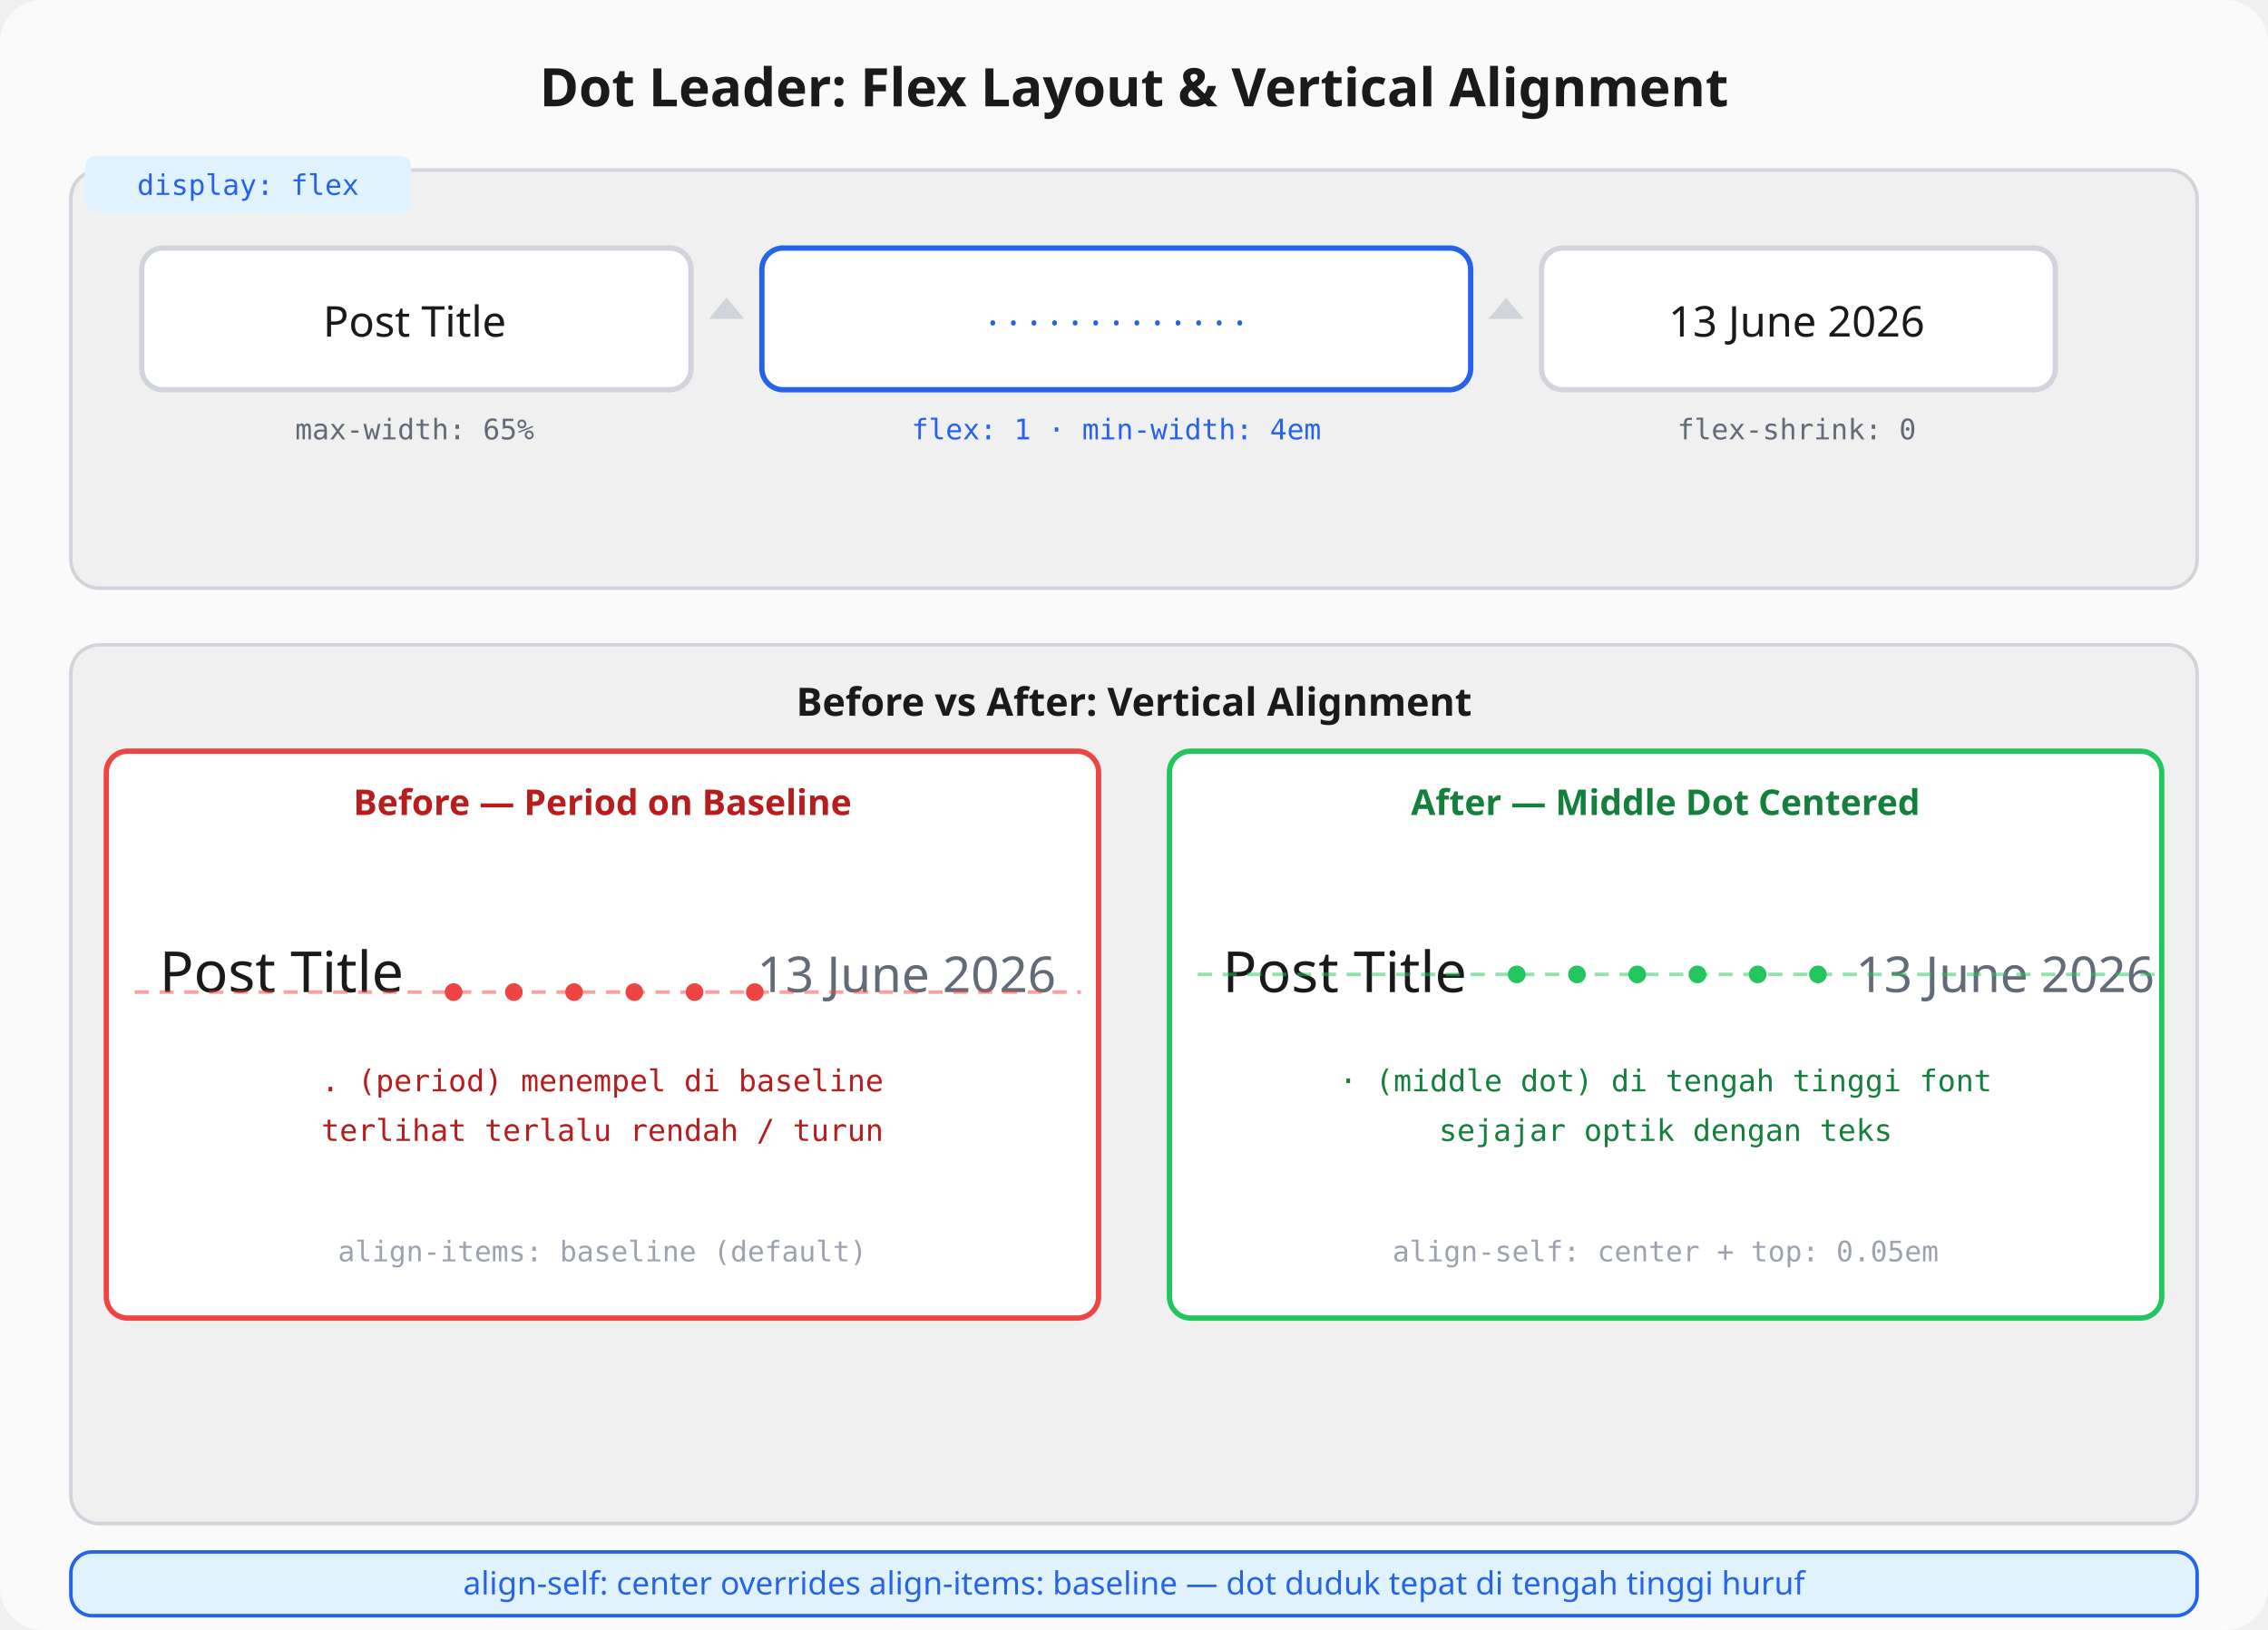
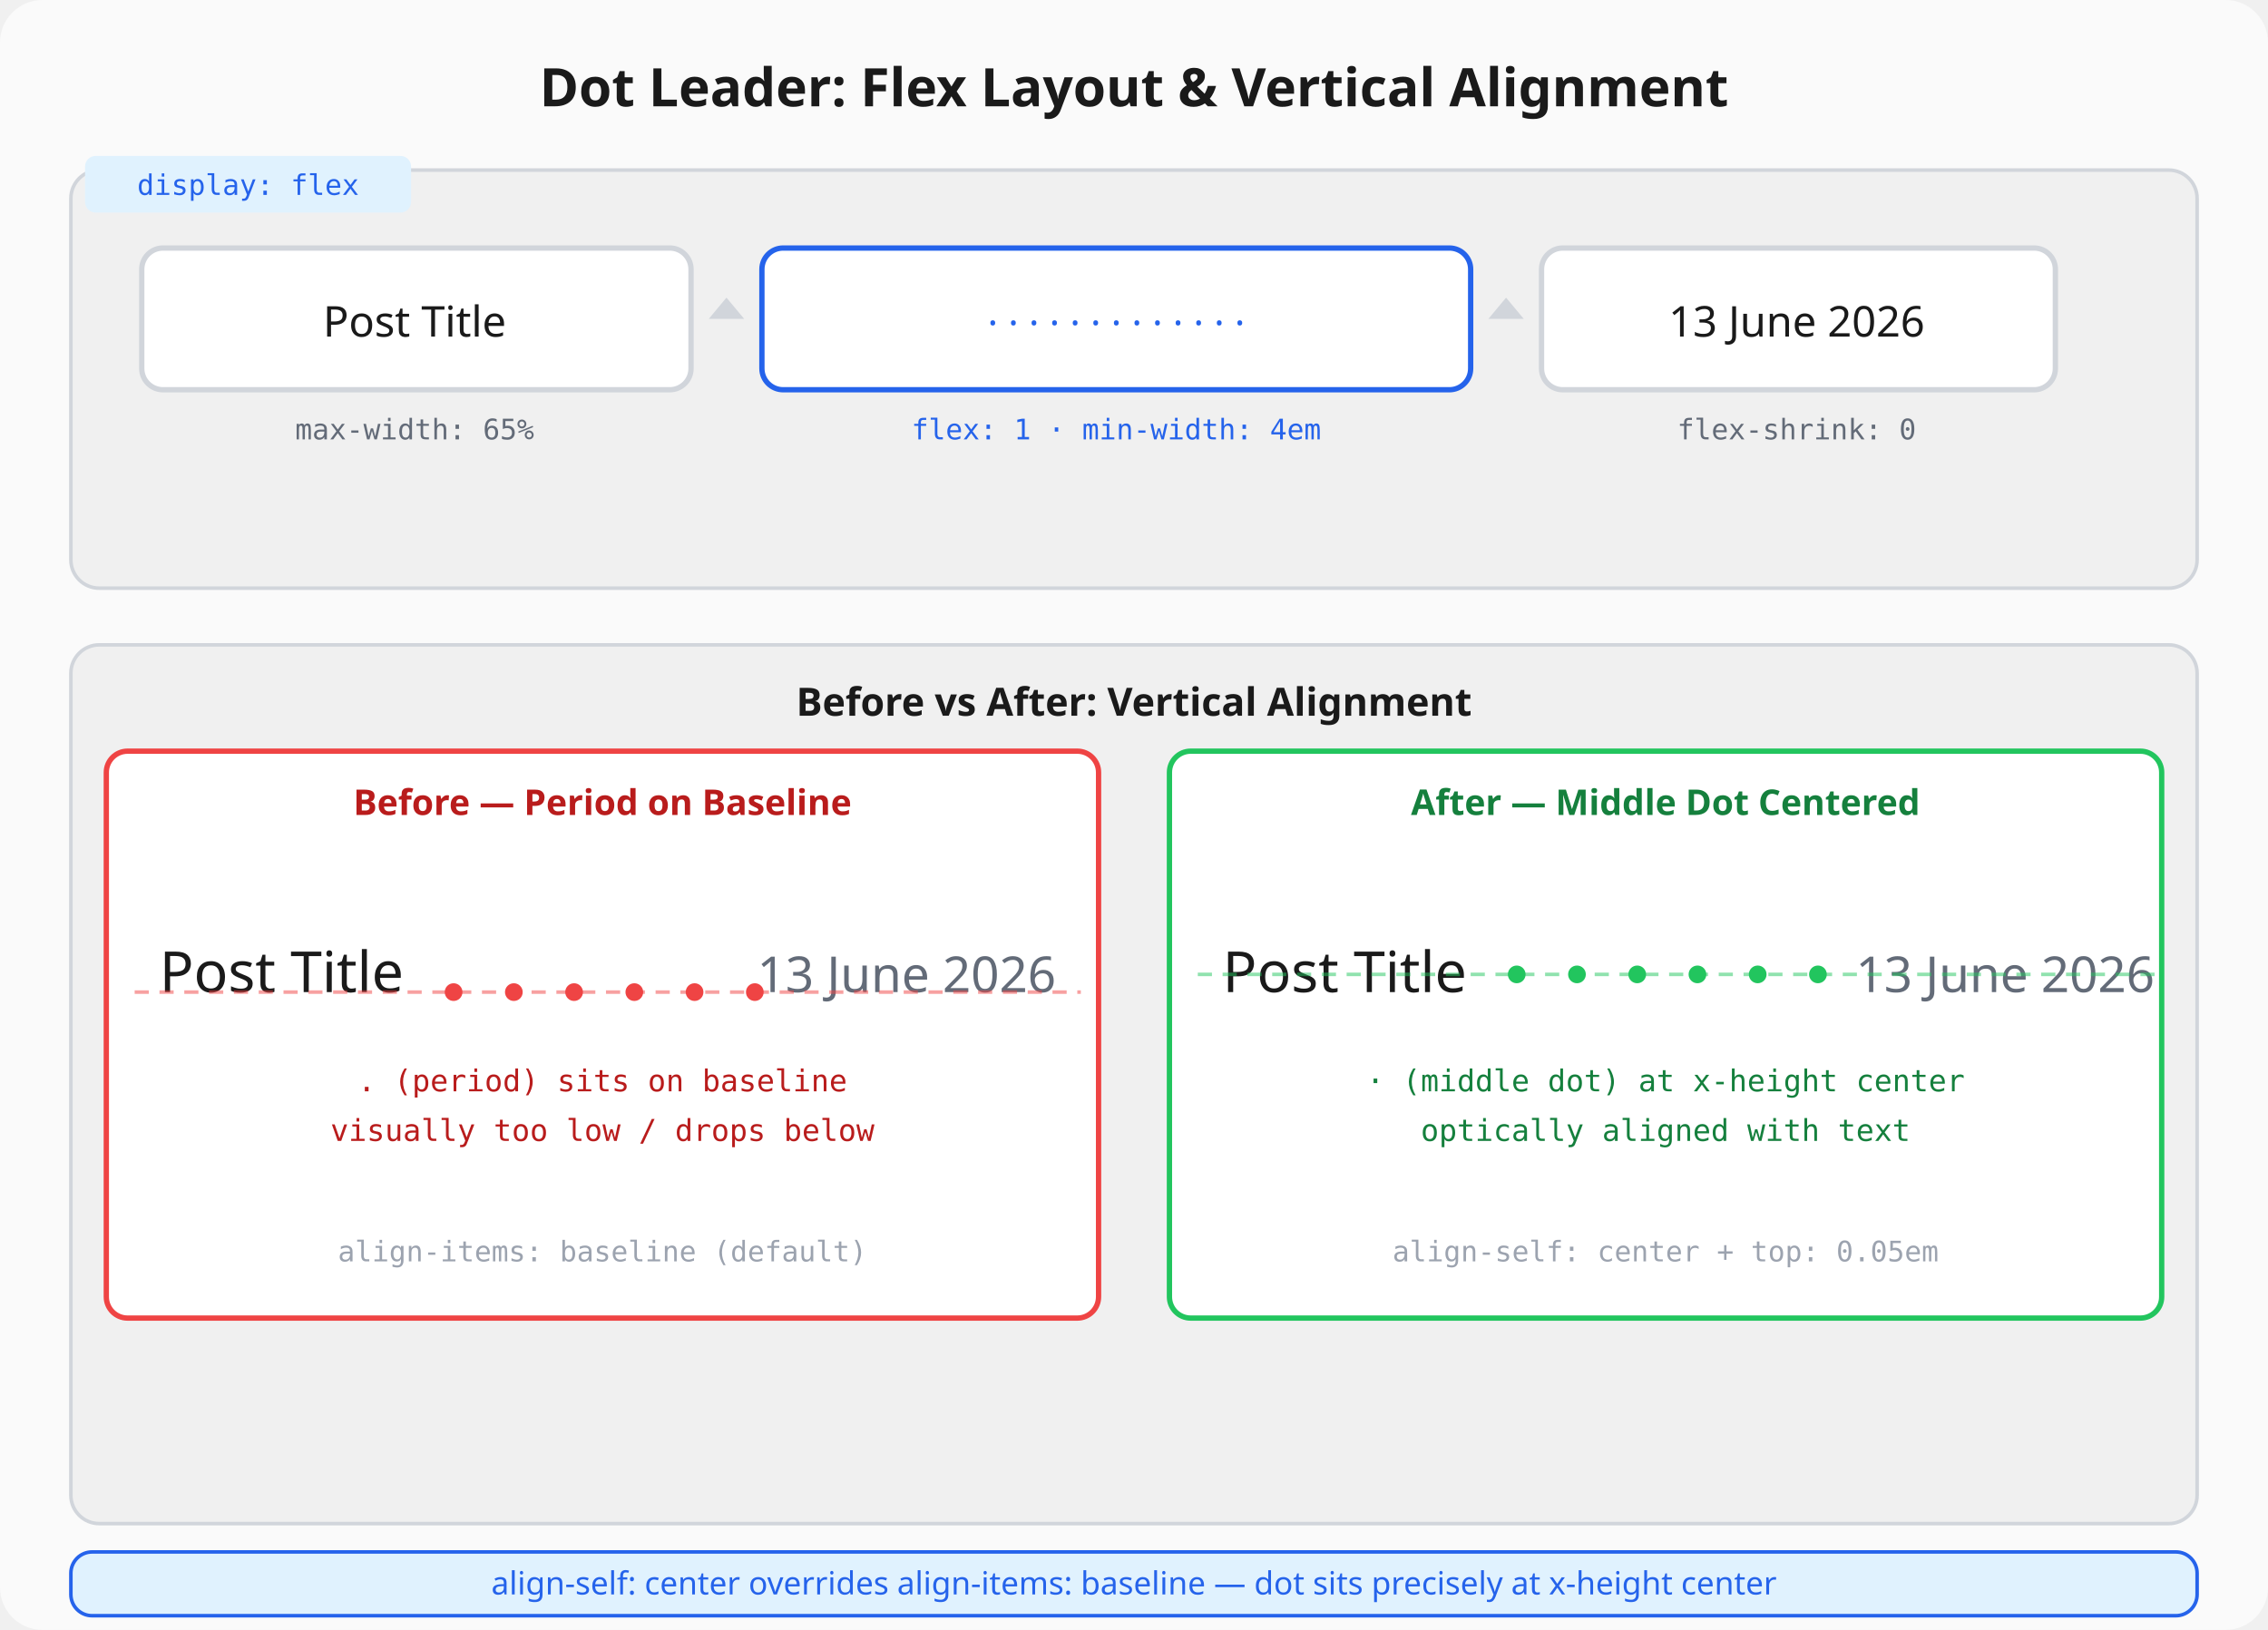
<svg xmlns="http://www.w3.org/2000/svg" viewBox="0 0 640 460" width="640" height="460">
  <rect width="640" height="460" fill="#fafafa" rx="12" />
  <text x="320" y="30" text-anchor="middle" font-family="system-ui,sans-serif" font-size="15" font-weight="700" fill="#1a1a1a">Dot Leader: Flex Layout &amp; Vertical Alignment</text>
  <rect x="20" y="48" width="600" height="118" fill="#f0f0f0" stroke="#d1d5db" stroke-width="1" rx="8" />
  <rect x="24" y="44" width="92" height="16" fill="#e0f2fe" rx="3" />
  <text x="70" y="55" text-anchor="middle" font-family="ui-monospace,monospace" font-size="8" fill="#2563eb">display: flex</text>
  <rect x="40" y="70" width="155" height="40" fill="#fff" stroke="#d1d5db" stroke-width="1.5" rx="6" />
  <text x="117" y="95" text-anchor="middle" font-family="system-ui,sans-serif" font-size="12" fill="#1a1a1a">Post Title</text>
  <text x="117" y="124" text-anchor="middle" font-family="ui-monospace,monospace" font-size="8" fill="#636b78">max-width: 65%</text>
  <polygon points="200,90 210,90 205,84" fill="#d1d5db" />
  <rect x="215" y="70" width="200" height="40" fill="#fff" stroke="#2563eb" stroke-width="1.5" rx="6" />
  <text x="315" y="95" text-anchor="middle" font-family="system-ui,sans-serif" font-size="11" fill="#2563eb">· · · · · · · · · · · · ·</text>
  <text x="315" y="124" text-anchor="middle" font-family="ui-monospace,monospace" font-size="8" fill="#2563eb">flex: 1  ·  min-width: 4em</text>
  <polygon points="420,90 430,90 425,84" fill="#d1d5db" />
  <rect x="435" y="70" width="145" height="40" fill="#fff" stroke="#d1d5db" stroke-width="1.5" rx="6" />
  <text x="507" y="95" text-anchor="middle" font-family="system-ui,sans-serif" font-size="12" fill="#1a1a1a">13 June 2026</text>
  <text x="507" y="124" text-anchor="middle" font-family="ui-monospace,monospace" font-size="8" fill="#636b78">flex-shrink: 0</text>
  <rect x="20" y="182" width="600" height="248" fill="#f0f0f0" stroke="#d1d5db" stroke-width="1" rx="8" />
  <text x="320" y="202" text-anchor="middle" font-family="system-ui,sans-serif" font-size="11" font-weight="600" fill="#1a1a1a">Before vs After: Vertical Alignment</text>
  <rect x="30" y="212" width="280" height="160" fill="#fff" stroke="#ef4444" stroke-width="1.5" rx="6" />
  <text x="170" y="230" text-anchor="middle" font-family="system-ui,sans-serif" font-size="10" font-weight="700" fill="#b91c1c">Before — Period on Baseline</text>
  <text x="45" y="280" font-family="system-ui,sans-serif" font-size="16" font-weight="500" fill="#1a1a1a">Post Title</text>
  <text x="298" y="280" text-anchor="end" font-family="system-ui,sans-serif" font-size="14" fill="#636b78">13 June 2026</text>
  <line x1="38" y1="280" x2="305" y2="280" stroke="#ef4444" stroke-width="1" stroke-dasharray="4,3" opacity="0.5" />
  <circle cx="128" cy="280" r="2.5" fill="#ef4444" />
  <circle cx="145" cy="280" r="2.5" fill="#ef4444" />
  <circle cx="162" cy="280" r="2.5" fill="#ef4444" />
  <circle cx="179" cy="280" r="2.5" fill="#ef4444" />
  <circle cx="196" cy="280" r="2.5" fill="#ef4444" />
  <circle cx="213" cy="280" r="2.5" fill="#ef4444" />
-   <text x="170" y="308" text-anchor="middle" font-family="ui-monospace,monospace" font-size="8.5" fill="#b91c1c">. (period) menempel di baseline</text>
-   <text x="170" y="322" text-anchor="middle" font-family="ui-monospace,monospace" font-size="8.5" fill="#b91c1c">terlihat terlalu rendah / turun</text>
+   <text x="170" y="308" text-anchor="middle" font-family="ui-monospace,monospace" font-size="8.5" fill="#b91c1c">. (period) sits on baseline</text>
+   <text x="170" y="322" text-anchor="middle" font-family="ui-monospace,monospace" font-size="8.5" fill="#b91c1c">visually too low / drops below</text>
  <text x="170" y="356" text-anchor="middle" font-family="ui-monospace,monospace" font-size="8" fill="#9ca3af">align-items: baseline (default)</text>
  <rect x="330" y="212" width="280" height="160" fill="#fff" stroke="#22c55e" stroke-width="1.5" rx="6" />
  <text x="470" y="230" text-anchor="middle" font-family="system-ui,sans-serif" font-size="10" font-weight="700" fill="#15803d">After — Middle Dot Centered</text>
  <text x="345" y="280" font-family="system-ui,sans-serif" font-size="16" font-weight="500" fill="#1a1a1a">Post Title</text>
  <text x="608" y="280" text-anchor="end" font-family="system-ui,sans-serif" font-size="14" fill="#636b78">13 June 2026</text>
  <line x1="338" y1="275" x2="608" y2="275" stroke="#22c55e" stroke-width="1" stroke-dasharray="4,3" opacity="0.5" />
  <circle cx="428" cy="275" r="2.5" fill="#22c55e" />
  <circle cx="445" cy="275" r="2.5" fill="#22c55e" />
  <circle cx="462" cy="275" r="2.5" fill="#22c55e" />
  <circle cx="479" cy="275" r="2.5" fill="#22c55e" />
  <circle cx="496" cy="275" r="2.5" fill="#22c55e" />
  <circle cx="513" cy="275" r="2.5" fill="#22c55e" />
-   <text x="470" y="308" text-anchor="middle" font-family="ui-monospace,monospace" font-size="8.5" fill="#15803d">· (middle dot) di tengah tinggi font</text>
-   <text x="470" y="322" text-anchor="middle" font-family="ui-monospace,monospace" font-size="8.5" fill="#15803d">sejajar optik dengan teks</text>
+   <text x="470" y="308" text-anchor="middle" font-family="ui-monospace,monospace" font-size="8.5" fill="#15803d">· (middle dot) at x-height center</text>
+   <text x="470" y="322" text-anchor="middle" font-family="ui-monospace,monospace" font-size="8.5" fill="#15803d">optically aligned with text</text>
  <text x="470" y="356" text-anchor="middle" font-family="ui-monospace,monospace" font-size="8" fill="#9ca3af">align-self: center + top: 0.05em</text>
  <rect x="20" y="438" width="600" height="18" fill="#e0f2fe" stroke="#2563eb" stroke-width="1" rx="6" />
-   <text x="320" y="450" text-anchor="middle" font-family="system-ui,sans-serif" font-size="9" fill="#2563eb">align-self: center overrides align-items: baseline — dot duduk tepat di tengah tinggi huruf</text>
+   <text x="320" y="450" text-anchor="middle" font-family="system-ui,sans-serif" font-size="9" fill="#2563eb">align-self: center overrides align-items: baseline — dot sits precisely at x-height center</text>
</svg>
